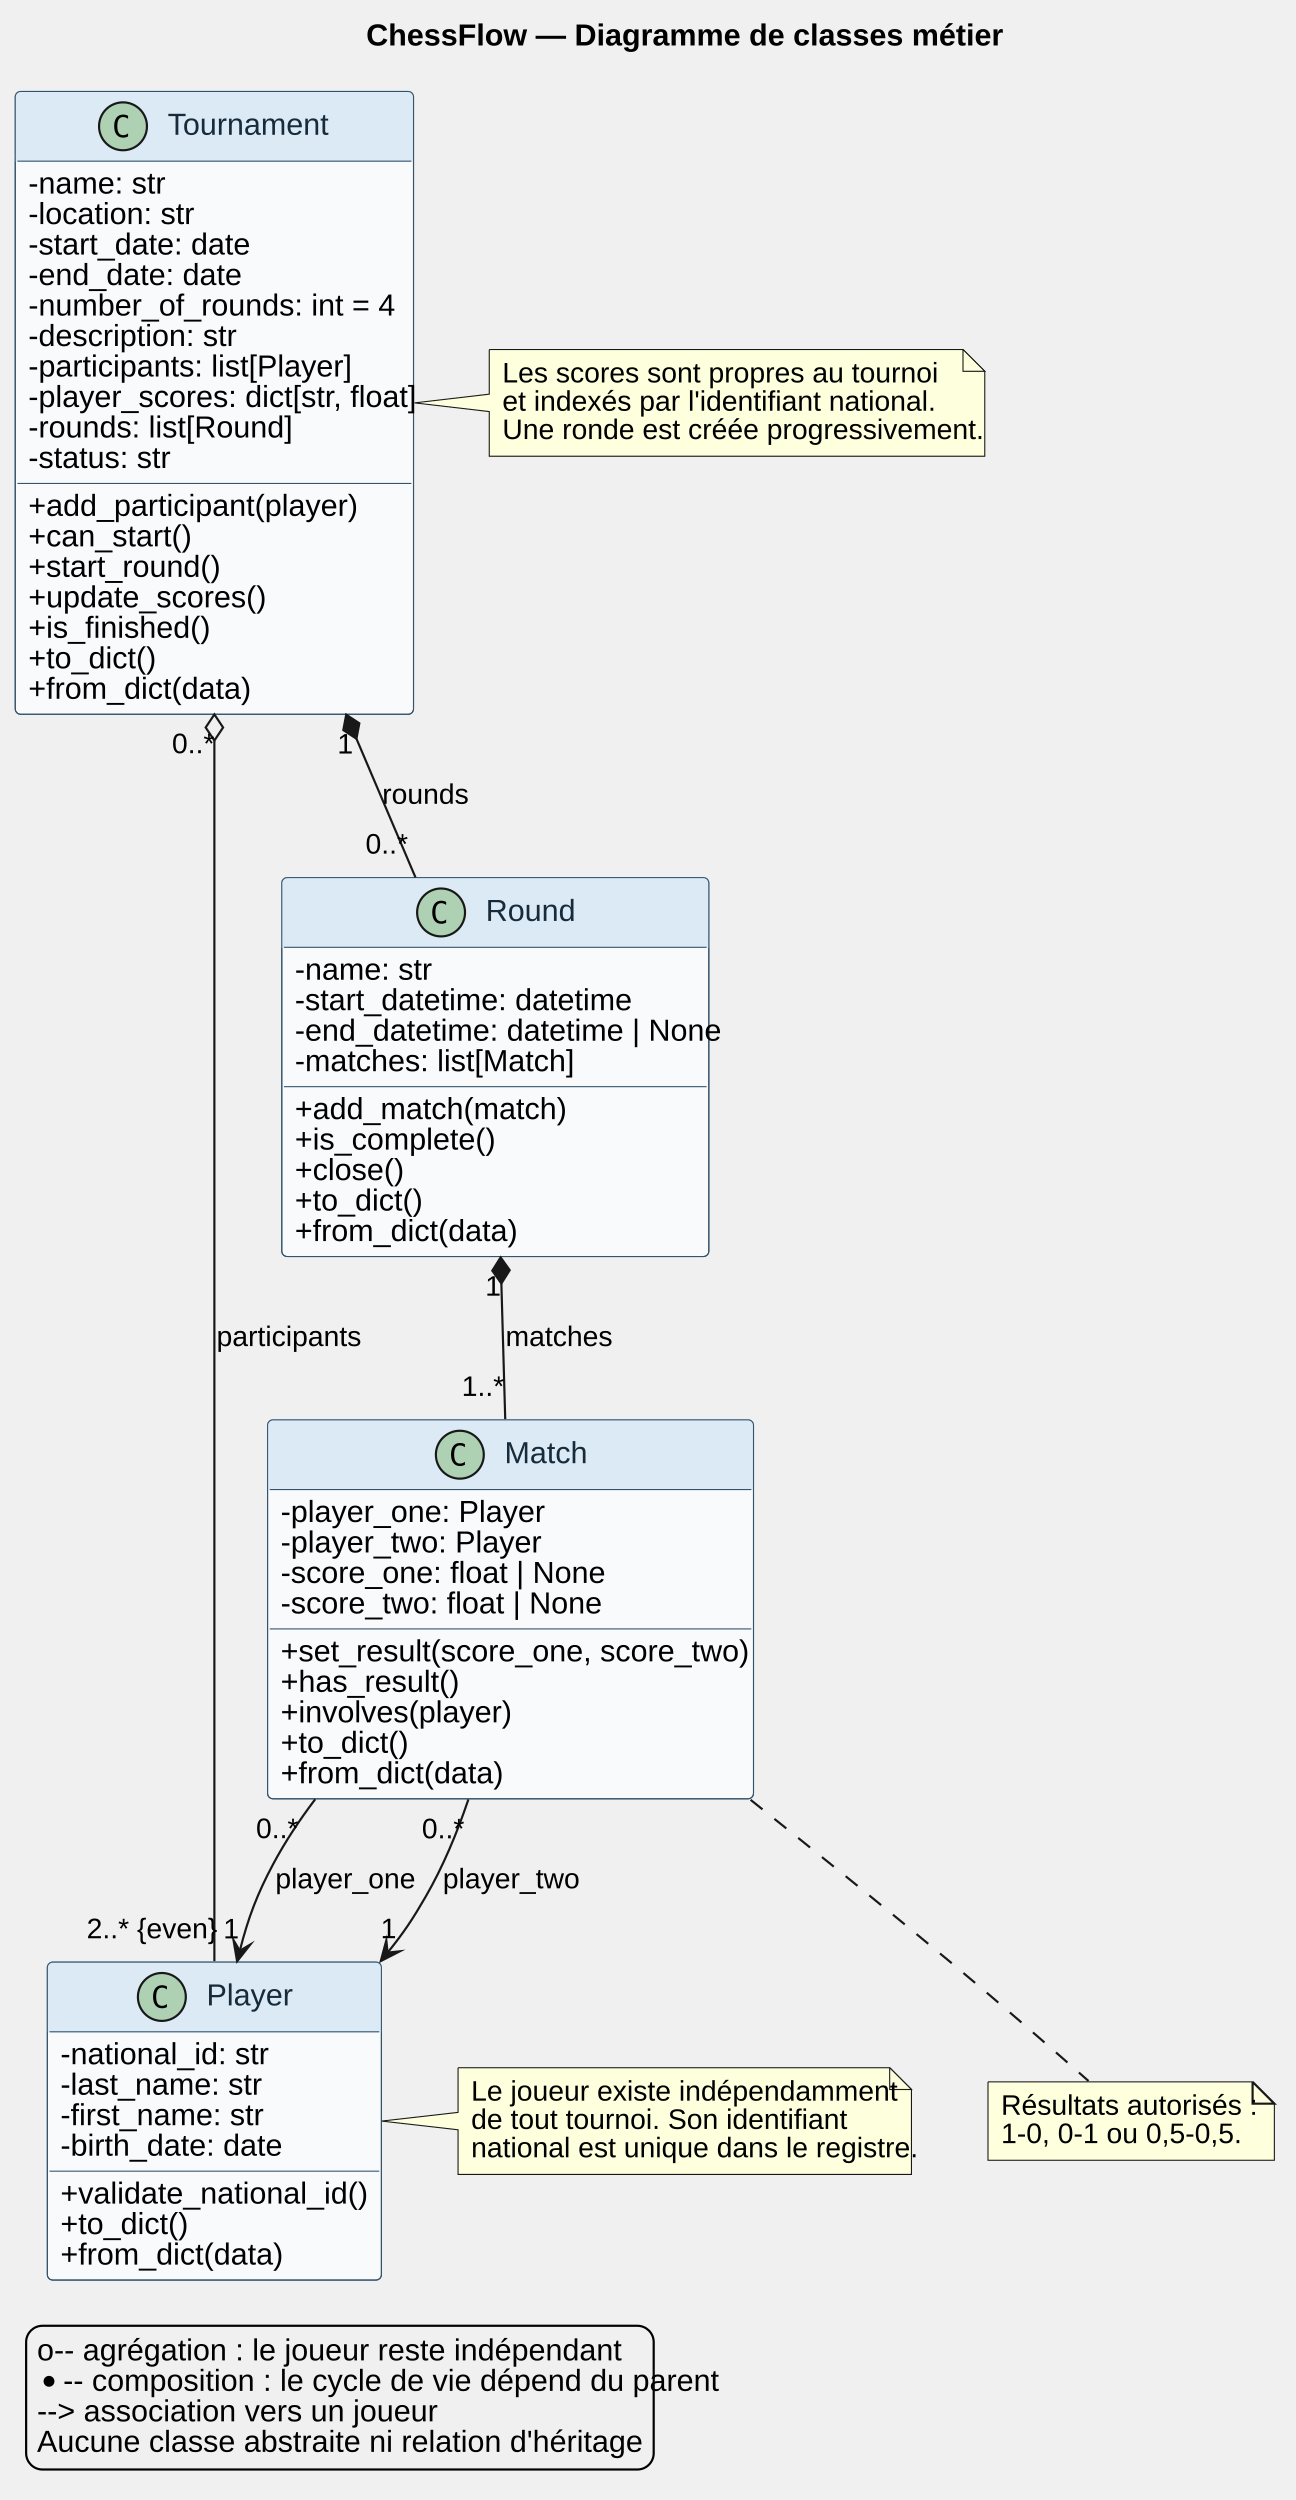
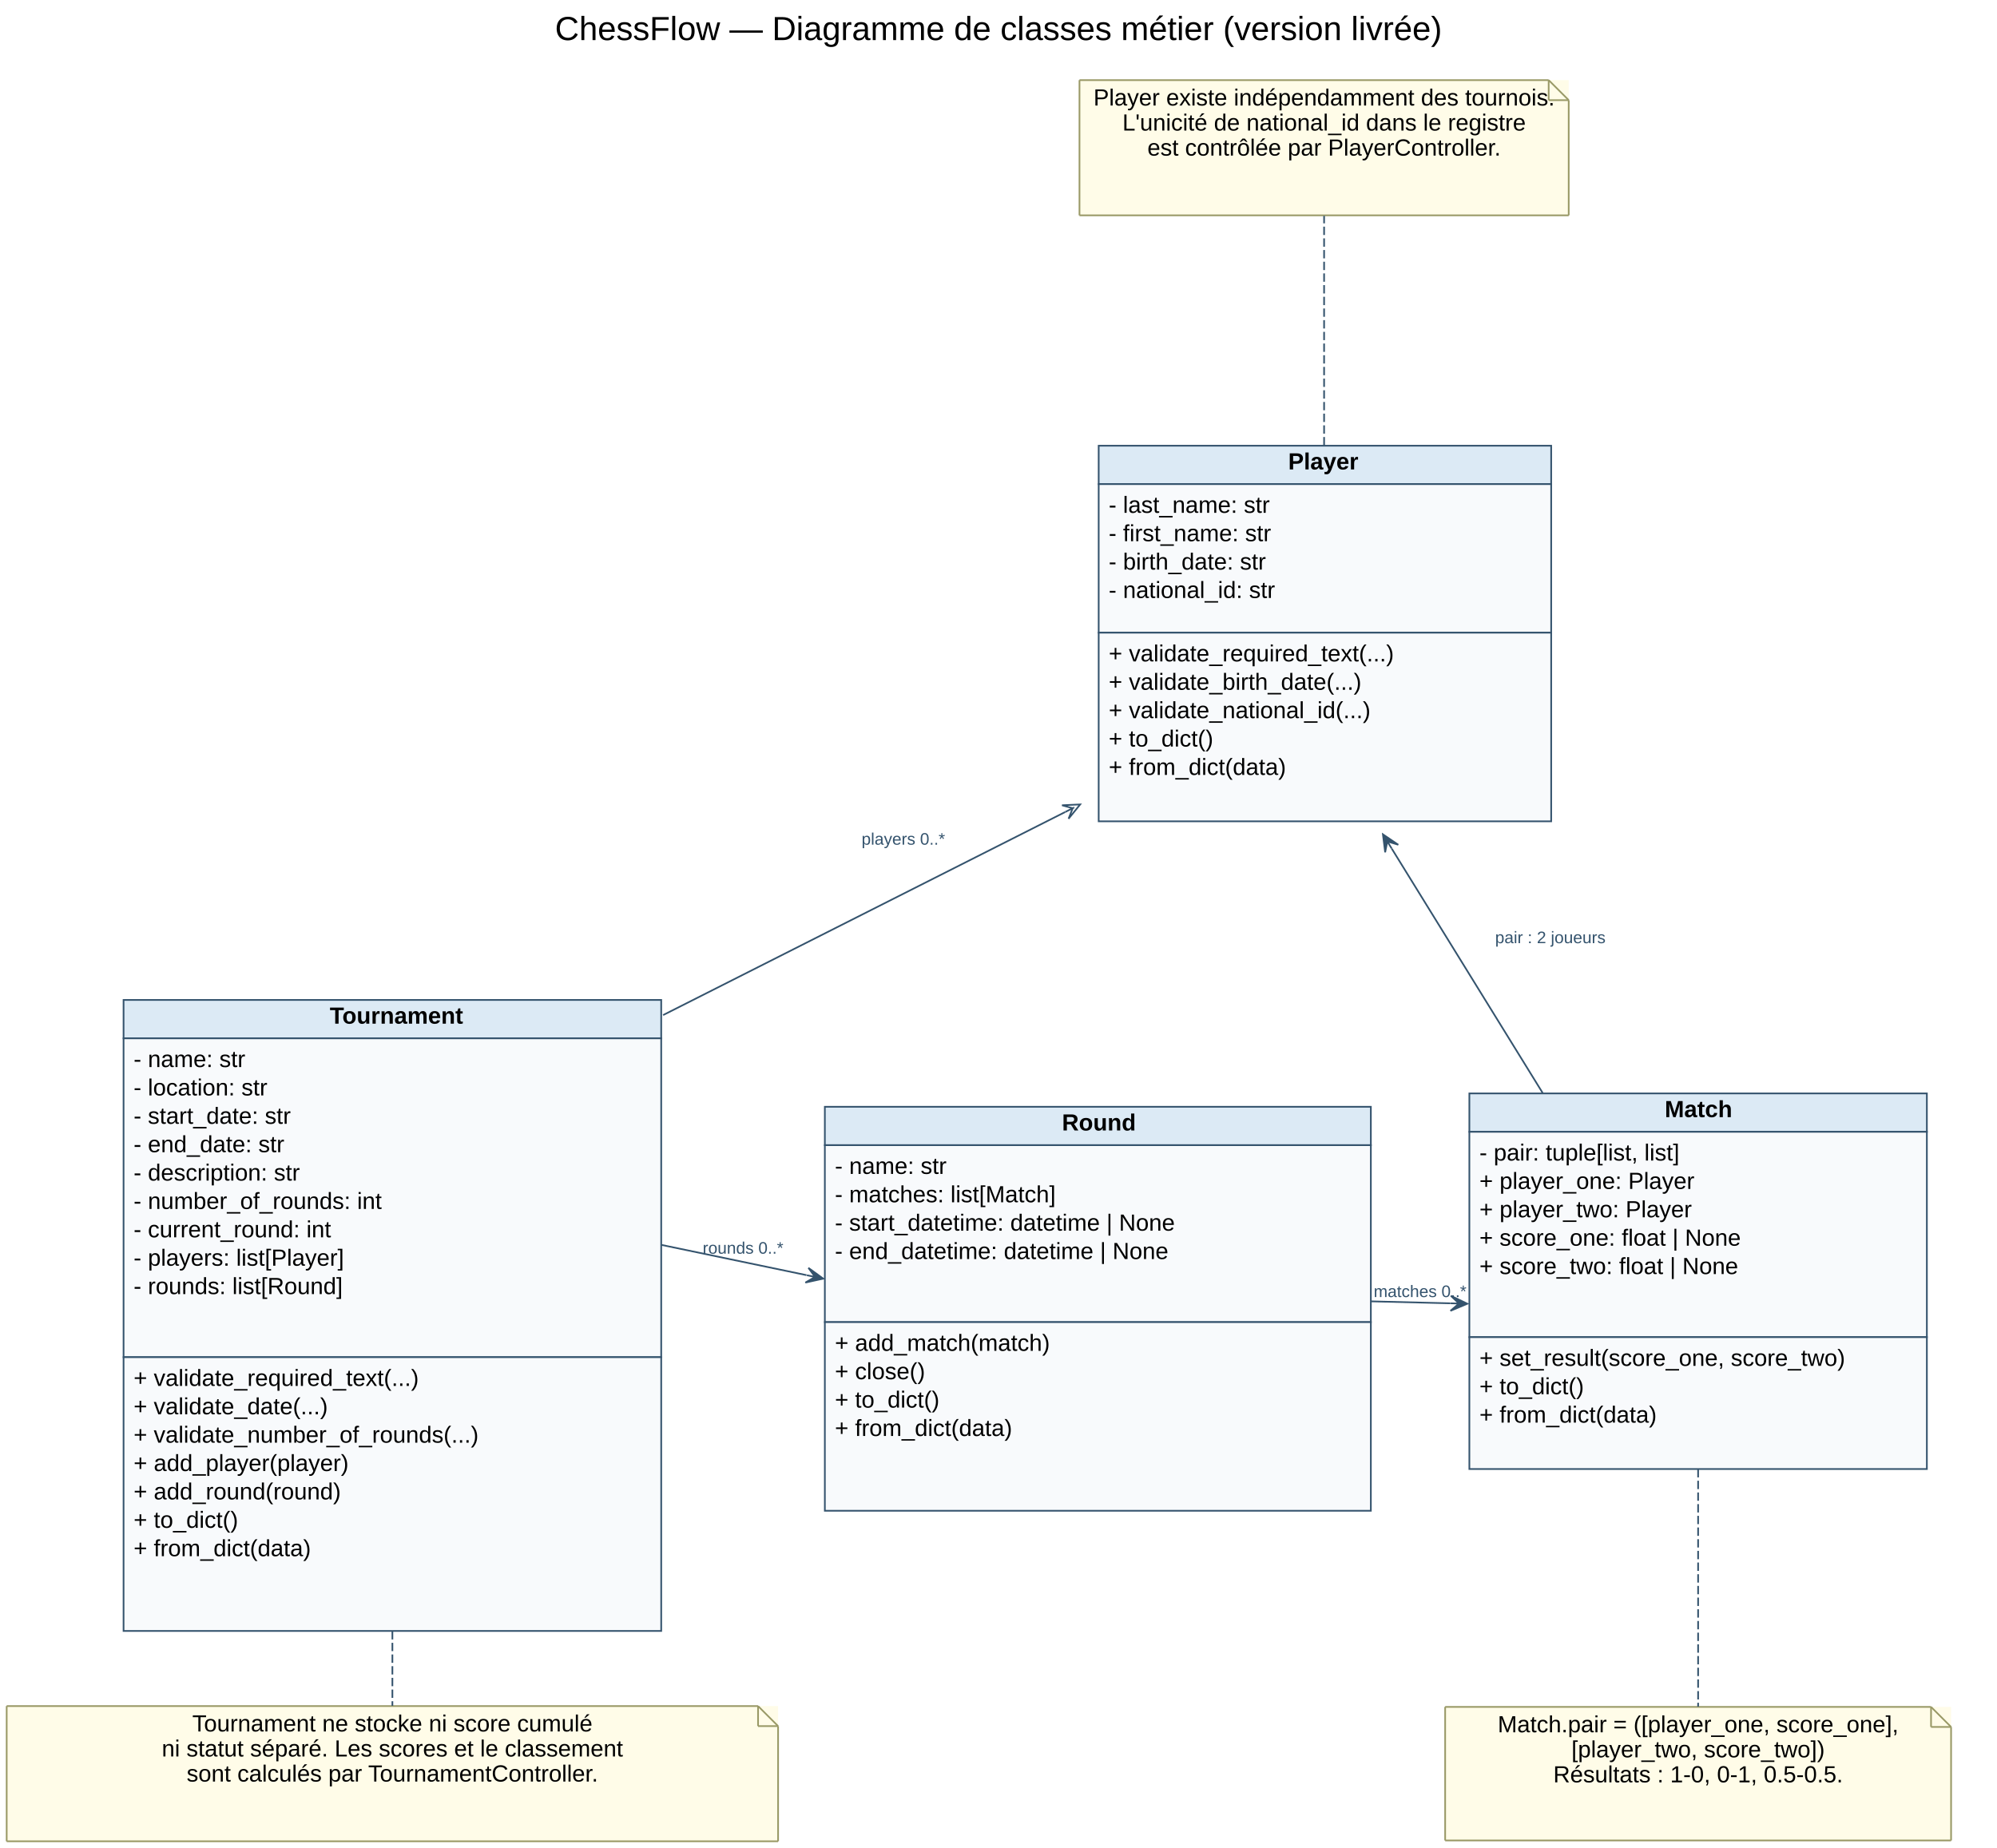
- <svg xmlns="http://www.w3.org/2000/svg" version="1.1" style="width:595px;height:1148px;background:#FFFFFF;" width="595px" height="1148px" viewBox="0 0 595 1148" zoomAndPan="magnify" preserveAspectRatio="none" contentStyleType="text/css">
-   <defs />
-   <g>
-     <g class="title" data-source-line="1">
-       <text x="168.145" y="20.889" fill="#000000" font-size="14" lengthAdjust="spacing" textLength="256.9" font-weight="700" font-family="Arial">ChessFlow — Diagramme de classes métier</text>
+ <svg xmlns="http://www.w3.org/2000/svg" width="1196pt" height="1107pt" viewBox="0.00 0.00 1196.00 1107.00">
+   <g id="graph0" class="graph" transform="scale(1 1) rotate(0) translate(4 1103)">
+     <polygon fill="white" stroke="transparent" points="-4,4 -4,-1103 1192,-1103 1192,4 -4,4" />
+     <text text-anchor="middle" x="594" y="-1079" font-family="Arial" font-size="20.00">ChessFlow — Diagramme de classes métier (version livrée)</text>
+     <g id="node1" class="node">
+       <polygon fill="#dceaf5" stroke="transparent" points="654,-813 654,-836 925,-836 925,-813 654,-813" />
+       <polygon fill="none" stroke="#34536d" points="654,-813 654,-836 925,-836 925,-813 654,-813" />
+       <text text-anchor="start" x="767.5" y="-821.8" font-family="Arial" font-weight="bold" font-size="14.00">Player</text>
+       <polygon fill="#f8fafc" stroke="transparent" points="654,-724 654,-813 925,-813 925,-724 654,-724" />
+       <polygon fill="none" stroke="#34536d" points="654,-724 654,-813 925,-813 925,-724 654,-724" />
+       <text text-anchor="start" x="660" y="-795.8" font-family="Arial" font-size="14.00">- last_name: str</text>
+       <text text-anchor="start" x="660" y="-778.8" font-family="Arial" font-size="14.00">- first_name: str</text>
+       <text text-anchor="start" x="660" y="-761.8" font-family="Arial" font-size="14.00">- birth_date: str</text>
+       <text text-anchor="start" x="660" y="-744.8" font-family="Arial" font-size="14.00">- national_id: str</text>
+       <polygon fill="#f8fafc" stroke="transparent" points="654,-611 654,-724 925,-724 925,-611 654,-611" />
+       <polygon fill="none" stroke="#34536d" points="654,-611 654,-724 925,-724 925,-611 654,-611" />
+       <text text-anchor="start" x="660" y="-706.8" font-family="Arial" font-size="14.00">+ validate_required_text(...)</text>
+       <text text-anchor="start" x="660" y="-689.8" font-family="Arial" font-size="14.00">+ validate_birth_date(...)</text>
+       <text text-anchor="start" x="660" y="-672.8" font-family="Arial" font-size="14.00">+ validate_national_id(...)</text>
+       <text text-anchor="start" x="660" y="-655.8" font-family="Arial" font-size="14.00">+ to_dict()</text>
+       <text text-anchor="start" x="660" y="-638.8" font-family="Arial" font-size="14.00">+ from_dict(data)</text>
    </g>
-     <g class="entity" data-qualified-name="Player" id="ent0001" data-source-line="15">
-       <rect x="21.74" y="901" width="153.4" height="146" fill="#F8FAFC" style="stroke:#34536D;stroke-width:0.5;" rx="2.5" ry="2.5" />
-       <rect x="21.74" y="901" width="153.4" height="32" fill="#DCEAF5" style="stroke:#DCEAF5;stroke-width:0.5;" rx="2.5" ry="2.5" />
-       <rect x="21.74" y="930.5" width="153.4" height="2.5" fill="#DCEAF5" style="stroke:#DCEAF5;stroke-width:0.5;" />
-       <rect x="21.74" y="901" width="153.4" height="146" fill="none" style="stroke:#34536D;stroke-width:0.5;" rx="2.5" ry="2.5" />
-       <ellipse cx="74.328" cy="917" rx="11" ry="11" fill="#ADD1B2" style="stroke:#181818;stroke-width:1;" />
-       <text x="69.328" y="922" fill="#000000" font-size="14" lengthAdjust="spacing" textLength="0" font-family="monospace">C</text>
-       <text x="94.828" y="920.889" fill="#172B3A" font-size="14" lengthAdjust="spacing" textLength="39.725" font-family="Arial">Player</text>
-       <line x1="22.74" y1="933" x2="174.14" y2="933" style="stroke:#34536D;stroke-width:0.5;" />
-       <text x="27.74" y="947.889" fill="#000000" font-size="14" lengthAdjust="spacing" textLength="91.787" font-family="Arial">-national_id: str</text>
-       <text x="27.74" y="961.889" fill="#000000" font-size="14" lengthAdjust="spacing" textLength="88.55" font-family="Arial">-last_name: str</text>
-       <text x="27.74" y="975.889" fill="#000000" font-size="14" lengthAdjust="spacing" textLength="89.25" font-family="Arial">-first_name: str</text>
-       <text x="27.74" y="989.889" fill="#000000" font-size="14" lengthAdjust="spacing" textLength="97.912" font-family="Arial">-birth_date: date</text>
-       <line x1="22.74" y1="997" x2="174.14" y2="997" style="stroke:#34536D;stroke-width:0.5;" />
-       <text x="27.74" y="1011.889" fill="#000000" font-size="14" lengthAdjust="spacing" textLength="141.4" font-family="Arial">+validate_national_id()</text>
-       <text x="27.74" y="1025.889" fill="#000000" font-size="14" lengthAdjust="spacing" textLength="58.712" font-family="Arial">+to_dict()</text>
-       <text x="27.74" y="1039.889" fill="#000000" font-size="14" lengthAdjust="spacing" textLength="102.2" font-family="Arial">+from_dict(data)</text>
+     <g id="node2" class="node">
+       <polygon fill="#dceaf5" stroke="transparent" points="70,-481 70,-504 392,-504 392,-481 70,-481" />
+       <polygon fill="none" stroke="#34536d" points="70,-481 70,-504 392,-504 392,-481 70,-481" />
+       <text text-anchor="start" x="193.5" y="-489.8" font-family="Arial" font-weight="bold" font-size="14.00">Tournament</text>
+       <polygon fill="#f8fafc" stroke="transparent" points="70,-290 70,-481 392,-481 392,-290 70,-290" />
+       <polygon fill="none" stroke="#34536d" points="70,-290 70,-481 392,-481 392,-290 70,-290" />
+       <text text-anchor="start" x="76" y="-463.8" font-family="Arial" font-size="14.00">- name: str</text>
+       <text text-anchor="start" x="76" y="-446.8" font-family="Arial" font-size="14.00">- location: str</text>
+       <text text-anchor="start" x="76" y="-429.8" font-family="Arial" font-size="14.00">- start_date: str</text>
+       <text text-anchor="start" x="76" y="-412.8" font-family="Arial" font-size="14.00">- end_date: str</text>
+       <text text-anchor="start" x="76" y="-395.8" font-family="Arial" font-size="14.00">- description: str</text>
+       <text text-anchor="start" x="76" y="-378.8" font-family="Arial" font-size="14.00">- number_of_rounds: int</text>
+       <text text-anchor="start" x="76" y="-361.8" font-family="Arial" font-size="14.00">- current_round: int</text>
+       <text text-anchor="start" x="76" y="-344.8" font-family="Arial" font-size="14.00">- players: list[Player]</text>
+       <text text-anchor="start" x="76" y="-327.8" font-family="Arial" font-size="14.00">- rounds: list[Round]</text>
+       <polygon fill="#f8fafc" stroke="transparent" points="70,-126 70,-290 392,-290 392,-126 70,-126" />
+       <polygon fill="none" stroke="#34536d" points="70,-126 70,-290 392,-290 392,-126 70,-126" />
+       <text text-anchor="start" x="76" y="-272.8" font-family="Arial" font-size="14.00">+ validate_required_text(...)</text>
+       <text text-anchor="start" x="76" y="-255.8" font-family="Arial" font-size="14.00">+ validate_date(...)</text>
+       <text text-anchor="start" x="76" y="-238.8" font-family="Arial" font-size="14.00">+ validate_number_of_rounds(...)</text>
+       <text text-anchor="start" x="76" y="-221.8" font-family="Arial" font-size="14.00">+ add_player(player)</text>
+       <text text-anchor="start" x="76" y="-204.8" font-family="Arial" font-size="14.00">+ add_round(round)</text>
+       <text text-anchor="start" x="76" y="-187.8" font-family="Arial" font-size="14.00">+ to_dict()</text>
+       <text text-anchor="start" x="76" y="-170.8" font-family="Arial" font-size="14.00">+ from_dict(data)</text>
    </g>
-     <g class="entity" data-qualified-name="Tournament" id="ent0002" data-source-line="25">
-       <rect x="7" y="42" width="182.887" height="286" fill="#F8FAFC" style="stroke:#34536D;stroke-width:0.5;" rx="2.5" ry="2.5" />
-       <rect x="7" y="42" width="182.887" height="32" fill="#DCEAF5" style="stroke:#DCEAF5;stroke-width:0.5;" rx="2.5" ry="2.5" />
-       <rect x="7" y="71.5" width="182.887" height="2.5" fill="#DCEAF5" style="stroke:#DCEAF5;stroke-width:0.5;" />
-       <rect x="7" y="42" width="182.887" height="286" fill="none" style="stroke:#34536D;stroke-width:0.5;" rx="2.5" ry="2.5" />
-       <ellipse cx="56.481" cy="58" rx="11" ry="11" fill="#ADD1B2" style="stroke:#181818;stroke-width:1;" />
-       <text x="51.481" y="63" fill="#000000" font-size="14" lengthAdjust="spacing" textLength="0" font-family="monospace">C</text>
-       <text x="76.981" y="61.889" fill="#172B3A" font-size="14" lengthAdjust="spacing" textLength="75.425" font-family="Arial">Tournament</text>
-       <line x1="8" y1="74" x2="188.887" y2="74" style="stroke:#34536D;stroke-width:0.5;" />
-       <text x="13" y="88.889" fill="#000000" font-size="14" lengthAdjust="spacing" textLength="58.975" font-family="Arial">-name: str</text>
-       <text x="13" y="102.889" fill="#000000" font-size="14" lengthAdjust="spacing" textLength="72.275" font-family="Arial">-location: str</text>
-       <text x="13" y="116.889" fill="#000000" font-size="14" lengthAdjust="spacing" textLength="97.825" font-family="Arial">-start_date: date</text>
-       <text x="13" y="130.889" fill="#000000" font-size="14" lengthAdjust="spacing" textLength="94.062" font-family="Arial">-end_date: date</text>
-       <text x="13" y="144.889" fill="#000000" font-size="14" lengthAdjust="spacing" textLength="156.713" font-family="Arial">-number_of_rounds: int = 4</text>
-       <text x="13" y="158.889" fill="#000000" font-size="14" lengthAdjust="spacing" textLength="91.7" font-family="Arial">-description: str</text>
-       <text x="13" y="172.889" fill="#000000" font-size="14" lengthAdjust="spacing" textLength="144.637" font-family="Arial">-participants: list[Player]</text>
-       <text x="13" y="186.889" fill="#000000" font-size="14" lengthAdjust="spacing" textLength="170.887" font-family="Arial">-player_scores: dict[str, float]</text>
-       <text x="13" y="200.889" fill="#000000" font-size="14" lengthAdjust="spacing" textLength="117.425" font-family="Arial">-rounds: list[Round]</text>
-       <text x="13" y="214.889" fill="#000000" font-size="14" lengthAdjust="spacing" textLength="61.25" font-family="Arial">-status: str</text>
-       <line x1="8" y1="222" x2="188.887" y2="222" style="stroke:#34536D;stroke-width:0.5;" />
-       <text x="13" y="236.889" fill="#000000" font-size="14" lengthAdjust="spacing" textLength="151.375" font-family="Arial">+add_participant(player)</text>
-       <text x="13" y="250.889" fill="#000000" font-size="14" lengthAdjust="spacing" textLength="74.987" font-family="Arial">+can_start()</text>
-       <text x="13" y="264.889" fill="#000000" font-size="14" lengthAdjust="spacing" textLength="88.2" font-family="Arial">+start_round()</text>
-       <text x="13" y="278.889" fill="#000000" font-size="14" lengthAdjust="spacing" textLength="109.287" font-family="Arial">+update_scores()</text>
-       <text x="13" y="292.889" fill="#000000" font-size="14" lengthAdjust="spacing" textLength="83.737" font-family="Arial">+is_finished()</text>
-       <text x="13" y="306.889" fill="#000000" font-size="14" lengthAdjust="spacing" textLength="58.712" font-family="Arial">+to_dict()</text>
-       <text x="13" y="320.889" fill="#000000" font-size="14" lengthAdjust="spacing" textLength="102.2" font-family="Arial">+from_dict(data)</text>
+     <g id="node3" class="node">
+       <polygon fill="#dceaf5" stroke="transparent" points="490,-417 490,-440 817,-440 817,-417 490,-417" />
+       <polygon fill="none" stroke="#34536d" points="490,-417 490,-440 817,-440 817,-417 490,-417" />
+       <text text-anchor="start" x="632" y="-425.8" font-family="Arial" font-weight="bold" font-size="14.00">Round</text>
+       <polygon fill="#f8fafc" stroke="transparent" points="490,-311 490,-417 817,-417 817,-311 490,-311" />
+       <polygon fill="none" stroke="#34536d" points="490,-311 490,-417 817,-417 817,-311 490,-311" />
+       <text text-anchor="start" x="496" y="-399.8" font-family="Arial" font-size="14.00">- name: str</text>
+       <text text-anchor="start" x="496" y="-382.8" font-family="Arial" font-size="14.00">- matches: list[Match]</text>
+       <text text-anchor="start" x="496" y="-365.8" font-family="Arial" font-size="14.00">- start_datetime: datetime | None</text>
+       <text text-anchor="start" x="496" y="-348.8" font-family="Arial" font-size="14.00">- end_datetime: datetime | None</text>
+       <polygon fill="#f8fafc" stroke="transparent" points="490,-198 490,-311 817,-311 817,-198 490,-198" />
+       <polygon fill="none" stroke="#34536d" points="490,-198 490,-311 817,-311 817,-198 490,-198" />
+       <text text-anchor="start" x="496" y="-293.8" font-family="Arial" font-size="14.00">+ add_match(match)</text>
+       <text text-anchor="start" x="496" y="-276.8" font-family="Arial" font-size="14.00">+ close()</text>
+       <text text-anchor="start" x="496" y="-259.8" font-family="Arial" font-size="14.00">+ to_dict()</text>
+       <text text-anchor="start" x="496" y="-242.8" font-family="Arial" font-size="14.00">+ from_dict(data)</text>
    </g>
-     <g class="entity" data-qualified-name="Round" id="ent0003" data-source-line="45">
-       <rect x="129.39" y="403" width="196.1" height="174" fill="#F8FAFC" style="stroke:#34536D;stroke-width:0.5;" rx="2.5" ry="2.5" />
-       <rect x="129.39" y="403" width="196.1" height="32" fill="#DCEAF5" style="stroke:#DCEAF5;stroke-width:0.5;" rx="2.5" ry="2.5" />
-       <rect x="129.39" y="432.5" width="196.1" height="2.5" fill="#DCEAF5" style="stroke:#DCEAF5;stroke-width:0.5;" />
-       <rect x="129.39" y="403" width="196.1" height="174" fill="none" style="stroke:#34536D;stroke-width:0.5;" rx="2.5" ry="2.5" />
-       <ellipse cx="202.54" cy="419" rx="11" ry="11" fill="#ADD1B2" style="stroke:#181818;stroke-width:1;" />
-       <text x="197.54" y="424" fill="#000000" font-size="14" lengthAdjust="spacing" textLength="0" font-family="monospace">C</text>
-       <text x="223.04" y="422.889" fill="#172B3A" font-size="14" lengthAdjust="spacing" textLength="41.3" font-family="Arial">Round</text>
-       <line x1="130.39" y1="435" x2="324.49" y2="435" style="stroke:#34536D;stroke-width:0.5;" />
-       <text x="135.39" y="449.889" fill="#000000" font-size="14" lengthAdjust="spacing" textLength="58.975" font-family="Arial">-name: str</text>
-       <text x="135.39" y="463.889" fill="#000000" font-size="14" lengthAdjust="spacing" textLength="150.675" font-family="Arial">-start_datetime: datetime</text>
-       <text x="135.39" y="477.889" fill="#000000" font-size="14" lengthAdjust="spacing" textLength="184.1" font-family="Arial">-end_datetime: datetime | None</text>
-       <text x="135.39" y="491.889" fill="#000000" font-size="14" lengthAdjust="spacing" textLength="124.25" font-family="Arial">-matches: list[Match]</text>
-       <line x1="130.39" y1="499" x2="324.49" y2="499" style="stroke:#34536D;stroke-width:0.5;" />
-       <text x="135.39" y="513.889" fill="#000000" font-size="14" lengthAdjust="spacing" textLength="124.775" font-family="Arial">+add_match(match)</text>
-       <text x="135.39" y="527.889" fill="#000000" font-size="14" lengthAdjust="spacing" textLength="92.225" font-family="Arial">+is_complete()</text>
-       <text x="135.39" y="541.889" fill="#000000" font-size="14" lengthAdjust="spacing" textLength="50.225" font-family="Arial">+close()</text>
-       <text x="135.39" y="555.889" fill="#000000" font-size="14" lengthAdjust="spacing" textLength="58.712" font-family="Arial">+to_dict()</text>
-       <text x="135.39" y="569.889" fill="#000000" font-size="14" lengthAdjust="spacing" textLength="102.2" font-family="Arial">+from_dict(data)</text>
+     <g id="node4" class="node">
+       <polygon fill="#dceaf5" stroke="transparent" points="876,-425 876,-448 1150,-448 1150,-425 876,-425" />
+       <polygon fill="none" stroke="#34536d" points="876,-425 876,-448 1150,-448 1150,-425 876,-425" />
+       <text text-anchor="start" x="993" y="-433.8" font-family="Arial" font-weight="bold" font-size="14.00">Match</text>
+       <polygon fill="#f8fafc" stroke="transparent" points="876,-302 876,-425 1150,-425 1150,-302 876,-302" />
+       <polygon fill="none" stroke="#34536d" points="876,-302 876,-425 1150,-425 1150,-302 876,-302" />
+       <text text-anchor="start" x="882" y="-407.8" font-family="Arial" font-size="14.00">- pair: tuple[list, list]</text>
+       <text text-anchor="start" x="882" y="-390.8" font-family="Arial" font-size="14.00">+ player_one: Player</text>
+       <text text-anchor="start" x="882" y="-373.8" font-family="Arial" font-size="14.00">+ player_two: Player</text>
+       <text text-anchor="start" x="882" y="-356.8" font-family="Arial" font-size="14.00">+ score_one: float | None</text>
+       <text text-anchor="start" x="882" y="-339.8" font-family="Arial" font-size="14.00">+ score_two: float | None</text>
+       <polygon fill="#f8fafc" stroke="transparent" points="876,-223 876,-302 1150,-302 1150,-223 876,-223" />
+       <polygon fill="none" stroke="#34536d" points="876,-223 876,-302 1150,-302 1150,-223 876,-223" />
+       <text text-anchor="start" x="882" y="-284.8" font-family="Arial" font-size="14.00">+ set_result(score_one, score_two)</text>
+       <text text-anchor="start" x="882" y="-267.8" font-family="Arial" font-size="14.00">+ to_dict()</text>
+       <text text-anchor="start" x="882" y="-250.8" font-family="Arial" font-size="14.00">+ from_dict(data)</text>
    </g>
-     <g class="entity" data-qualified-name="Match" id="ent0004" data-source-line="57">
-       <rect x="122.87" y="652" width="223.137" height="174" fill="#F8FAFC" style="stroke:#34536D;stroke-width:0.5;" rx="2.5" ry="2.5" />
-       <rect x="122.87" y="652" width="223.137" height="32" fill="#DCEAF5" style="stroke:#DCEAF5;stroke-width:0.5;" rx="2.5" ry="2.5" />
-       <rect x="122.87" y="681.5" width="223.137" height="2.5" fill="#DCEAF5" style="stroke:#DCEAF5;stroke-width:0.5;" />
-       <rect x="122.87" y="652" width="223.137" height="174" fill="none" style="stroke:#34536D;stroke-width:0.5;" rx="2.5" ry="2.5" />
-       <ellipse cx="211.157" cy="668" rx="11" ry="11" fill="#ADD1B2" style="stroke:#181818;stroke-width:1;" />
-       <text x="206.157" y="673" fill="#000000" font-size="14" lengthAdjust="spacing" textLength="0" font-family="monospace">C</text>
-       <text x="231.657" y="671.889" fill="#172B3A" font-size="14" lengthAdjust="spacing" textLength="38.062" font-family="Arial">Match</text>
-       <line x1="123.87" y1="684" x2="345.007" y2="684" style="stroke:#34536D;stroke-width:0.5;" />
-       <text x="128.87" y="698.889" fill="#000000" font-size="14" lengthAdjust="spacing" textLength="117.513" font-family="Arial">-player_one: Player</text>
-       <text x="128.87" y="712.889" fill="#000000" font-size="14" lengthAdjust="spacing" textLength="115.938" font-family="Arial">-player_two: Player</text>
-       <text x="128.87" y="726.889" fill="#000000" font-size="14" lengthAdjust="spacing" textLength="137.463" font-family="Arial">-score_one: float | None</text>
-       <text x="128.87" y="740.889" fill="#000000" font-size="14" lengthAdjust="spacing" textLength="135.887" font-family="Arial">-score_two: float | None</text>
-       <line x1="123.87" y1="748" x2="345.007" y2="748" style="stroke:#34536D;stroke-width:0.5;" />
-       <text x="128.87" y="762.889" fill="#000000" font-size="14" lengthAdjust="spacing" textLength="211.137" font-family="Arial">+set_result(score_one, score_two)</text>
-       <text x="128.87" y="776.889" fill="#000000" font-size="14" lengthAdjust="spacing" textLength="82.075" font-family="Arial">+has_result()</text>
-       <text x="128.87" y="790.889" fill="#000000" font-size="14" lengthAdjust="spacing" textLength="106.312" font-family="Arial">+involves(player)</text>
-       <text x="128.87" y="804.889" fill="#000000" font-size="14" lengthAdjust="spacing" textLength="58.712" font-family="Arial">+to_dict()</text>
-       <text x="128.87" y="818.889" fill="#000000" font-size="14" lengthAdjust="spacing" textLength="102.2" font-family="Arial">+from_dict(data)</text>
+     <g id="edge1" class="edge">
+       <path fill="none" stroke="#34536d" d="M393.13,-494.93C468.76,-533.14 559.14,-578.79 633.93,-616.57" />
+       <polygon fill="none" stroke="#34536d" points="642.91,-621.11 635.96,-612.55 638.45,-618.85 634,-616.6 634,-616.6 634,-616.6 638.45,-618.85 632.04,-620.62 642.91,-621.11 642.91,-621.11" />
+       <text text-anchor="middle" x="537" y="-597" font-family="Arial" font-size="10.00" fill="#34536d"> players 0..*</text>
    </g>
-     <g class="entity" data-qualified-name="GMN10" id="ent0011" data-source-line="76">
-       <path d="M210.34,949.5 L210.34,970 L175.22,974 L210.34,978 L210.34,998.5 A0,0 0 0 0 210.34,998.5 L418.54,998.5 A0,0 0 0 0 418.54,998.5 L418.54,959.5 L408.54,949.5 L210.34,949.5 A0,0 0 0 0 210.34,949.5" style="stroke:#181818;stroke-width:0.5;" fill="#FEFFDD" />
-       <path d="M408.54,949.5 L408.54,959.5 L418.54,959.5 L408.54,949.5" style="stroke:#181818;stroke-width:0.5;" fill="#FEFFDD" />
-       <text x="216.34" y="964.611" fill="#000000" font-size="13" lengthAdjust="spacing" textLength="185.006" font-family="Arial">Le joueur existe indépendamment</text>
-       <text x="216.34" y="977.611" fill="#000000" font-size="13" lengthAdjust="spacing" textLength="158.194" font-family="Arial">de tout tournoi. Son identifiant</text>
-       <text x="216.34" y="990.611" fill="#000000" font-size="13" lengthAdjust="spacing" textLength="187.2" font-family="Arial">national est unique dans le registre.</text>
+     <g id="edge2" class="edge">
+       <path fill="none" stroke="#34536d" d="M392.18,-357.25C420.79,-351.28 450.23,-345.14 479.02,-339.14" />
+       <polygon fill="#34536d" stroke="#34536d" points="489.04,-337.05 480.16,-343.5 484.15,-338.07 479.25,-339.09 479.25,-339.09 479.25,-339.09 484.15,-338.07 478.33,-334.69 489.04,-337.05 489.04,-337.05" />
+       <text text-anchor="middle" x="441" y="-352" font-family="Arial" font-size="10.00" fill="#34536d"> rounds 0..*</text>
    </g>
-     <g class="entity" data-qualified-name="GMN13" id="ent0014" data-source-line="82">
-       <path d="M224.67,160.5 L224.67,181 L190.32,185 L224.67,189 L224.67,209.5 A0,0 0 0 0 224.67,209.5 L452.207,209.5 A0,0 0 0 0 452.207,209.5 L452.207,170.5 L442.207,160.5 L224.67,160.5 A0,0 0 0 0 224.67,160.5" style="stroke:#181818;stroke-width:0.5;" fill="#FEFFDD" />
-       <path d="M442.207,160.5 L442.207,170.5 L452.207,170.5 L442.207,160.5" style="stroke:#181818;stroke-width:0.5;" fill="#FEFFDD" />
-       <text x="230.67" y="175.611" fill="#000000" font-size="13" lengthAdjust="spacing" textLength="182" font-family="Arial">Les scores sont propres au tournoi</text>
-       <text x="230.67" y="188.611" fill="#000000" font-size="13" lengthAdjust="spacing" textLength="184.681" font-family="Arial">et indexés par l'identifiant national.</text>
-       <text x="230.67" y="201.611" fill="#000000" font-size="13" lengthAdjust="spacing" textLength="206.537" font-family="Arial">Une ronde est créée progressivement.</text>
+     <g id="edge3" class="edge">
+       <path fill="none" stroke="#34536d" d="M817.17,-323.44C833.07,-323.04 849.05,-322.65 864.66,-322.27" />
+       <polygon fill="#34536d" stroke="#34536d" points="874.79,-322.02 864.91,-326.77 869.79,-322.14 864.8,-322.27 864.8,-322.27 864.8,-322.27 869.79,-322.14 864.68,-317.77 874.79,-322.02 874.79,-322.02" />
+       <text text-anchor="middle" x="846.5" y="-326" font-family="Arial" font-size="10.00" fill="#34536d"> matches 0..*</text>
    </g>
-     <g class="entity" data-qualified-name="GMN16" id="ent0017" data-source-line="88">
-       <path d="M453.69,956 L453.69,992 L585.19,992 L585.19,966 L575.19,956 L453.69,956" style="stroke:#181818;stroke-width:0.5;" fill="#FEFFDD" />
-       <path d="M575.19,956 L575.19,966 L585.19,966 L575.19,956" style="stroke:#181818;stroke-width:1;" fill="#FEFFDD" />
-       <text x="459.69" y="971.111" fill="#000000" font-size="13" lengthAdjust="spacing" textLength="110.5" font-family="Arial">Résultats autorisés :</text>
-       <text x="459.69" y="984.111" fill="#000000" font-size="13" lengthAdjust="spacing" textLength="99.531" font-family="Arial">1-0, 0-1 ou 0,5-0,5.</text>
+     <g id="edge4" class="edge">
+       <path fill="none" stroke="#34536d" d="M919.95,-448.2C889.46,-497.57 855.32,-552.85 829.52,-594.64" />
+       <polygon fill="#34536d" stroke="#34536d" points="824.23,-603.2 825.57,-592.44 826.86,-598.95 829.49,-594.7 829.49,-594.7 829.49,-594.7 826.86,-598.95 833.42,-596.97 824.23,-603.2 824.23,-603.2" />
+       <text text-anchor="middle" x="924.5" y="-538" font-family="Arial" font-size="10.00" fill="#34536d"> pair : 2 joueurs</text>
    </g>
-     <g class="link" data-entity-1="ent0002" data-entity-2="ent0001" id="lnk5" data-source-line="69" data-link-type="aggregation">
-       <path d="M98.44,340.06 C98.44,508.53 98.44,770.79 98.44,900.56" style="stroke:#181818;stroke-width:1;" fill="none" id="Tournament-backto-Player" codeLine="69" />
-       <polygon points="98.44,328.06,94.44,334.06,98.44,340.06,102.44,334.06,98.44,328.06" fill="none" style="stroke:#181818;stroke-width:1;stroke-linejoin:miter;stroke-miterlimit:10;" />
-       <text x="99.44" y="618.111" fill="#000000" font-size="13" lengthAdjust="spacing" textLength="66.463" font-family="Arial">participants</text>
-       <text x="78.961" y="345.883" fill="#000000" font-size="13" lengthAdjust="spacing" textLength="19.419" font-family="Arial">0..*</text>
-       <text x="39.782" y="890.052" fill="#000000" font-size="13" lengthAdjust="spacing" textLength="56.225" font-family="Arial">2..* {even}</text>
+     <g id="node5" class="node">
+       <polygon fill="#fffce8" stroke="transparent" points="642.5,-1055 642.5,-974 935.5,-974 935.5,-1055 642.5,-1055" />
+       <polyline fill="none" stroke="#999966" points="642.5,-1055 923.5,-1055 " />
+       <polyline fill="none" stroke="#999966" points="923.5,-1055 935.5,-1043 " />
+       <polyline fill="none" stroke="#999966" points="935.5,-1043 935.5,-974 " />
+       <polyline fill="none" stroke="#999966" points="935.5,-974 642.5,-974 " />
+       <polyline fill="none" stroke="#999966" points="642.5,-974 642.5,-1055 " />
+       <polyline fill="none" stroke="#999966" points="923.5,-1055 923.5,-1043 " />
+       <polyline fill="none" stroke="#999966" points="923.5,-1043 935.5,-1043 " />
+       <text text-anchor="middle" x="789" y="-1039.8" font-family="Arial" font-size="14.00">Player existe indépendamment des tournois.</text>
+       <text text-anchor="middle" x="789" y="-1024.8" font-family="Arial" font-size="14.00">L'unicité de national_id dans le registre</text>
+       <text text-anchor="middle" x="789" y="-1009.8" font-family="Arial" font-size="14.00">est contrôlée par PlayerController.</text>
    </g>
-     <g class="link" data-entity-1="ent0002" data-entity-2="ent0003" id="lnk6" data-source-line="70" data-link-type="composition">
-       <path d="M163.677,339.223 C174.537,364.752 180.86,379.59 190.79,402.91" style="stroke:#181818;stroke-width:1;" fill="none" id="Tournament-backto-Round" codeLine="70" />
-       <polygon points="158.98,328.18,157.648,335.267,163.677,339.223,165.009,332.135,158.98,328.18" fill="#181818" style="stroke:#181818;stroke-width:1;stroke-linejoin:miter;stroke-miterlimit:10;" />
-       <text x="175.5" y="369.111" fill="#000000" font-size="13" lengthAdjust="spacing" textLength="39.731" font-family="Arial">rounds</text>
-       <text x="154.927" y="346.009" fill="#000000" font-size="13" lengthAdjust="spacing" textLength="7.231" font-family="Arial">1</text>
-       <text x="167.842" y="391.978" fill="#000000" font-size="13" lengthAdjust="spacing" textLength="19.419" font-family="Arial">0..*</text>
+     <g id="edge5" class="edge">
+       <path fill="none" stroke="#34536d" stroke-dasharray="5,2" d="M789,-836.22C789,-882.52 789,-933.39 789,-973.66" />
    </g>
-     <g class="link" data-entity-1="ent0003" data-entity-2="ent0004" id="lnk7" data-source-line="71" data-link-type="composition">
-       <path d="M230.229,589.385 C230.909,613.455 231.31,627.6 232,651.66" style="stroke:#181818;stroke-width:1;" fill="none" id="Round-backto-Match" codeLine="71" />
-       <polygon points="229.89,577.39,226.061,583.501,230.229,589.385,234.058,583.275,229.89,577.39" fill="#181818" style="stroke:#181818;stroke-width:1;stroke-linejoin:miter;stroke-miterlimit:10;" />
-       <text x="232.15" y="618.111" fill="#000000" font-size="13" lengthAdjust="spacing" textLength="49.075" font-family="Arial">matches</text>
-       <text x="222.815" y="594.983" fill="#000000" font-size="13" lengthAdjust="spacing" textLength="7.231" font-family="Arial">1</text>
-       <text x="212.029" y="641" fill="#000000" font-size="13" lengthAdjust="spacing" textLength="19.419" font-family="Arial">1..*</text>
+     <g id="node6" class="node">
+       <polygon fill="#fffce8" stroke="transparent" points="0,-81 0,0 462,0 462,-81 0,-81" />
+       <polyline fill="none" stroke="#999966" points="0,-81 450,-81 " />
+       <polyline fill="none" stroke="#999966" points="450,-81 462,-69 " />
+       <polyline fill="none" stroke="#999966" points="462,-69 462,0 " />
+       <polyline fill="none" stroke="#999966" points="462,0 0,0 " />
+       <polyline fill="none" stroke="#999966" points="0,0 0,-81 " />
+       <polyline fill="none" stroke="#999966" points="450,-81 450,-69 " />
+       <polyline fill="none" stroke="#999966" points="450,-69 462,-69 " />
+       <text text-anchor="middle" x="231" y="-65.8" font-family="Arial" font-size="14.00">Tournament ne stocke ni score cumulé</text>
+       <text text-anchor="middle" x="231" y="-50.8" font-family="Arial" font-size="14.00">ni statut séparé. Les scores et le classement</text>
+       <text text-anchor="middle" x="231" y="-35.8" font-family="Arial" font-size="14.00">sont calculés par TournamentController.</text>
    </g>
-     <g class="link" data-entity-1="ent0004" data-entity-2="ent0001" id="lnk8" data-source-line="72" data-link-type="dependency">
-       <path d="M144.75,826.2 C137.52,835.76 130.91,845.76 125.44,856 C118.13,869.7 114.016,880.485 110.116,895.775" style="stroke:#181818;stroke-width:1;" fill="none" id="Match-to-Player" codeLine="72" />
-       <polygon points="108.88,900.62,114.98,892.888,110.116,895.775,107.228,890.911,108.88,900.62" fill="#181818" style="stroke:#181818;stroke-width:1;stroke-linejoin:miter;stroke-miterlimit:10;" />
-       <text x="126.44" y="867.111" fill="#000000" font-size="13" lengthAdjust="spacing" textLength="64.35" font-family="Arial">player_one</text>
-       <text x="117.553" y="844.071" fill="#000000" font-size="13" lengthAdjust="spacing" textLength="19.419" font-family="Arial">0..*</text>
-       <text x="102.552" y="890.117" fill="#000000" font-size="13" lengthAdjust="spacing" textLength="7.231" font-family="Arial">1</text>
+     <g id="edge6" class="edge">
+       <path fill="none" stroke="#34536d" stroke-dasharray="5,2" d="M231,-125.91C231,-107.84 231,-92.33 231,-81.17" />
    </g>
-     <g class="link" data-entity-1="ent0004" data-entity-2="ent0001" id="lnk9" data-source-line="73" data-link-type="dependency">
-       <path d="M215.09,826.28 C209.88,841.71 203.41,857.24 195.44,871 C189.57,881.15 185.623,887.191 177.993,896.631" style="stroke:#181818;stroke-width:1;" fill="none" id="Match-to-Player-1" codeLine="73" />
-       <polygon points="174.85,900.52,183.618,896.035,177.993,896.631,177.397,891.006,174.85,900.52" fill="#181818" style="stroke:#181818;stroke-width:1;stroke-linejoin:miter;stroke-miterlimit:10;" />
-       <text x="203.34" y="867.111" fill="#000000" font-size="13" lengthAdjust="spacing" textLength="62.888" font-family="Arial">player_two</text>
-       <text x="193.718" y="844.157" fill="#000000" font-size="13" lengthAdjust="spacing" textLength="19.419" font-family="Arial">0..*</text>
-       <text x="174.81" y="890.008" fill="#000000" font-size="13" lengthAdjust="spacing" textLength="7.231" font-family="Arial">1</text>
+     <g id="node7" class="node">
+       <polygon fill="#fffce8" stroke="transparent" points="861.5,-80.5 861.5,-0.5 1164.5,-0.5 1164.5,-80.5 861.5,-80.5" />
+       <polyline fill="none" stroke="#999966" points="861.5,-80.5 1152.5,-80.5 " />
+       <polyline fill="none" stroke="#999966" points="1152.5,-80.5 1164.5,-68.5 " />
+       <polyline fill="none" stroke="#999966" points="1164.5,-68.5 1164.5,-0.5 " />
+       <polyline fill="none" stroke="#999966" points="1164.5,-0.5 861.5,-0.5 " />
+       <polyline fill="none" stroke="#999966" points="861.5,-0.5 861.5,-80.5 " />
+       <polyline fill="none" stroke="#999966" points="1152.5,-80.5 1152.5,-68.5 " />
+       <polyline fill="none" stroke="#999966" points="1152.5,-68.5 1164.5,-68.5 " />
+       <text text-anchor="middle" x="1013" y="-65.3" font-family="Arial" font-size="14.00">Match.pair = ([player_one, score_one],</text>
+       <text text-anchor="middle" x="1013" y="-50.3" font-family="Arial" font-size="14.00">[player_two, score_two])</text>
+       <text text-anchor="middle" x="1013" y="-35.3" font-family="Arial" font-size="14.00">Résultats : 1-0, 0-1, 0.5-0.5.</text>
    </g>
-     <g class="link" data-entity-1="ent0004" data-entity-2="ent0017" id="lnk18" data-source-line="88" data-link-type="association">
-       <path d="M344.67,826.49 C374.64,850.38 406.96,876.48 436.44,901 C458.44,919.3 483.16,940.87 499.85,955.6" style="stroke:#181818;stroke-width:1;stroke-dasharray:7,7;" fill="none" id="Match-GMN16" />
-     </g>
-     <g class="legend" data-source-line="92">
-       <rect x="12" y="1068" width="288.175" height="66" fill="none" style="stroke:#000000;stroke-width:1;" rx="7.5" ry="7.5" />
-       <text x="17" y="1083.889" fill="#000000" font-size="14" lengthAdjust="spacing" textLength="245.088" font-family="Arial">o--  agrégation : le joueur reste indépendant</text>
-       <ellipse cx="22.5" cy="1093.5" rx="2.5" ry="2.5" fill="#000000" />
-       <text x="29" y="1097.889" fill="#000000" font-size="14" lengthAdjust="spacing" textLength="266.175" font-family="Arial">--  composition : le cycle de vie dépend du parent</text>
-       <text x="17" y="1111.889" fill="#000000" font-size="14" lengthAdjust="spacing" textLength="168.525" font-family="Arial">--&gt;  association vers un joueur</text>
-       <text x="17" y="1125.889" fill="#000000" font-size="14" lengthAdjust="spacing" textLength="258.825" font-family="Arial">Aucune classe abstraite ni relation d'héritage</text>
+     <g id="edge7" class="edge">
+       <path fill="none" stroke="#34536d" stroke-dasharray="5,2" d="M1013,-222.98C1013,-167.63 1013,-108.74 1013,-80.69" />
    </g>
  </g>
</svg>
